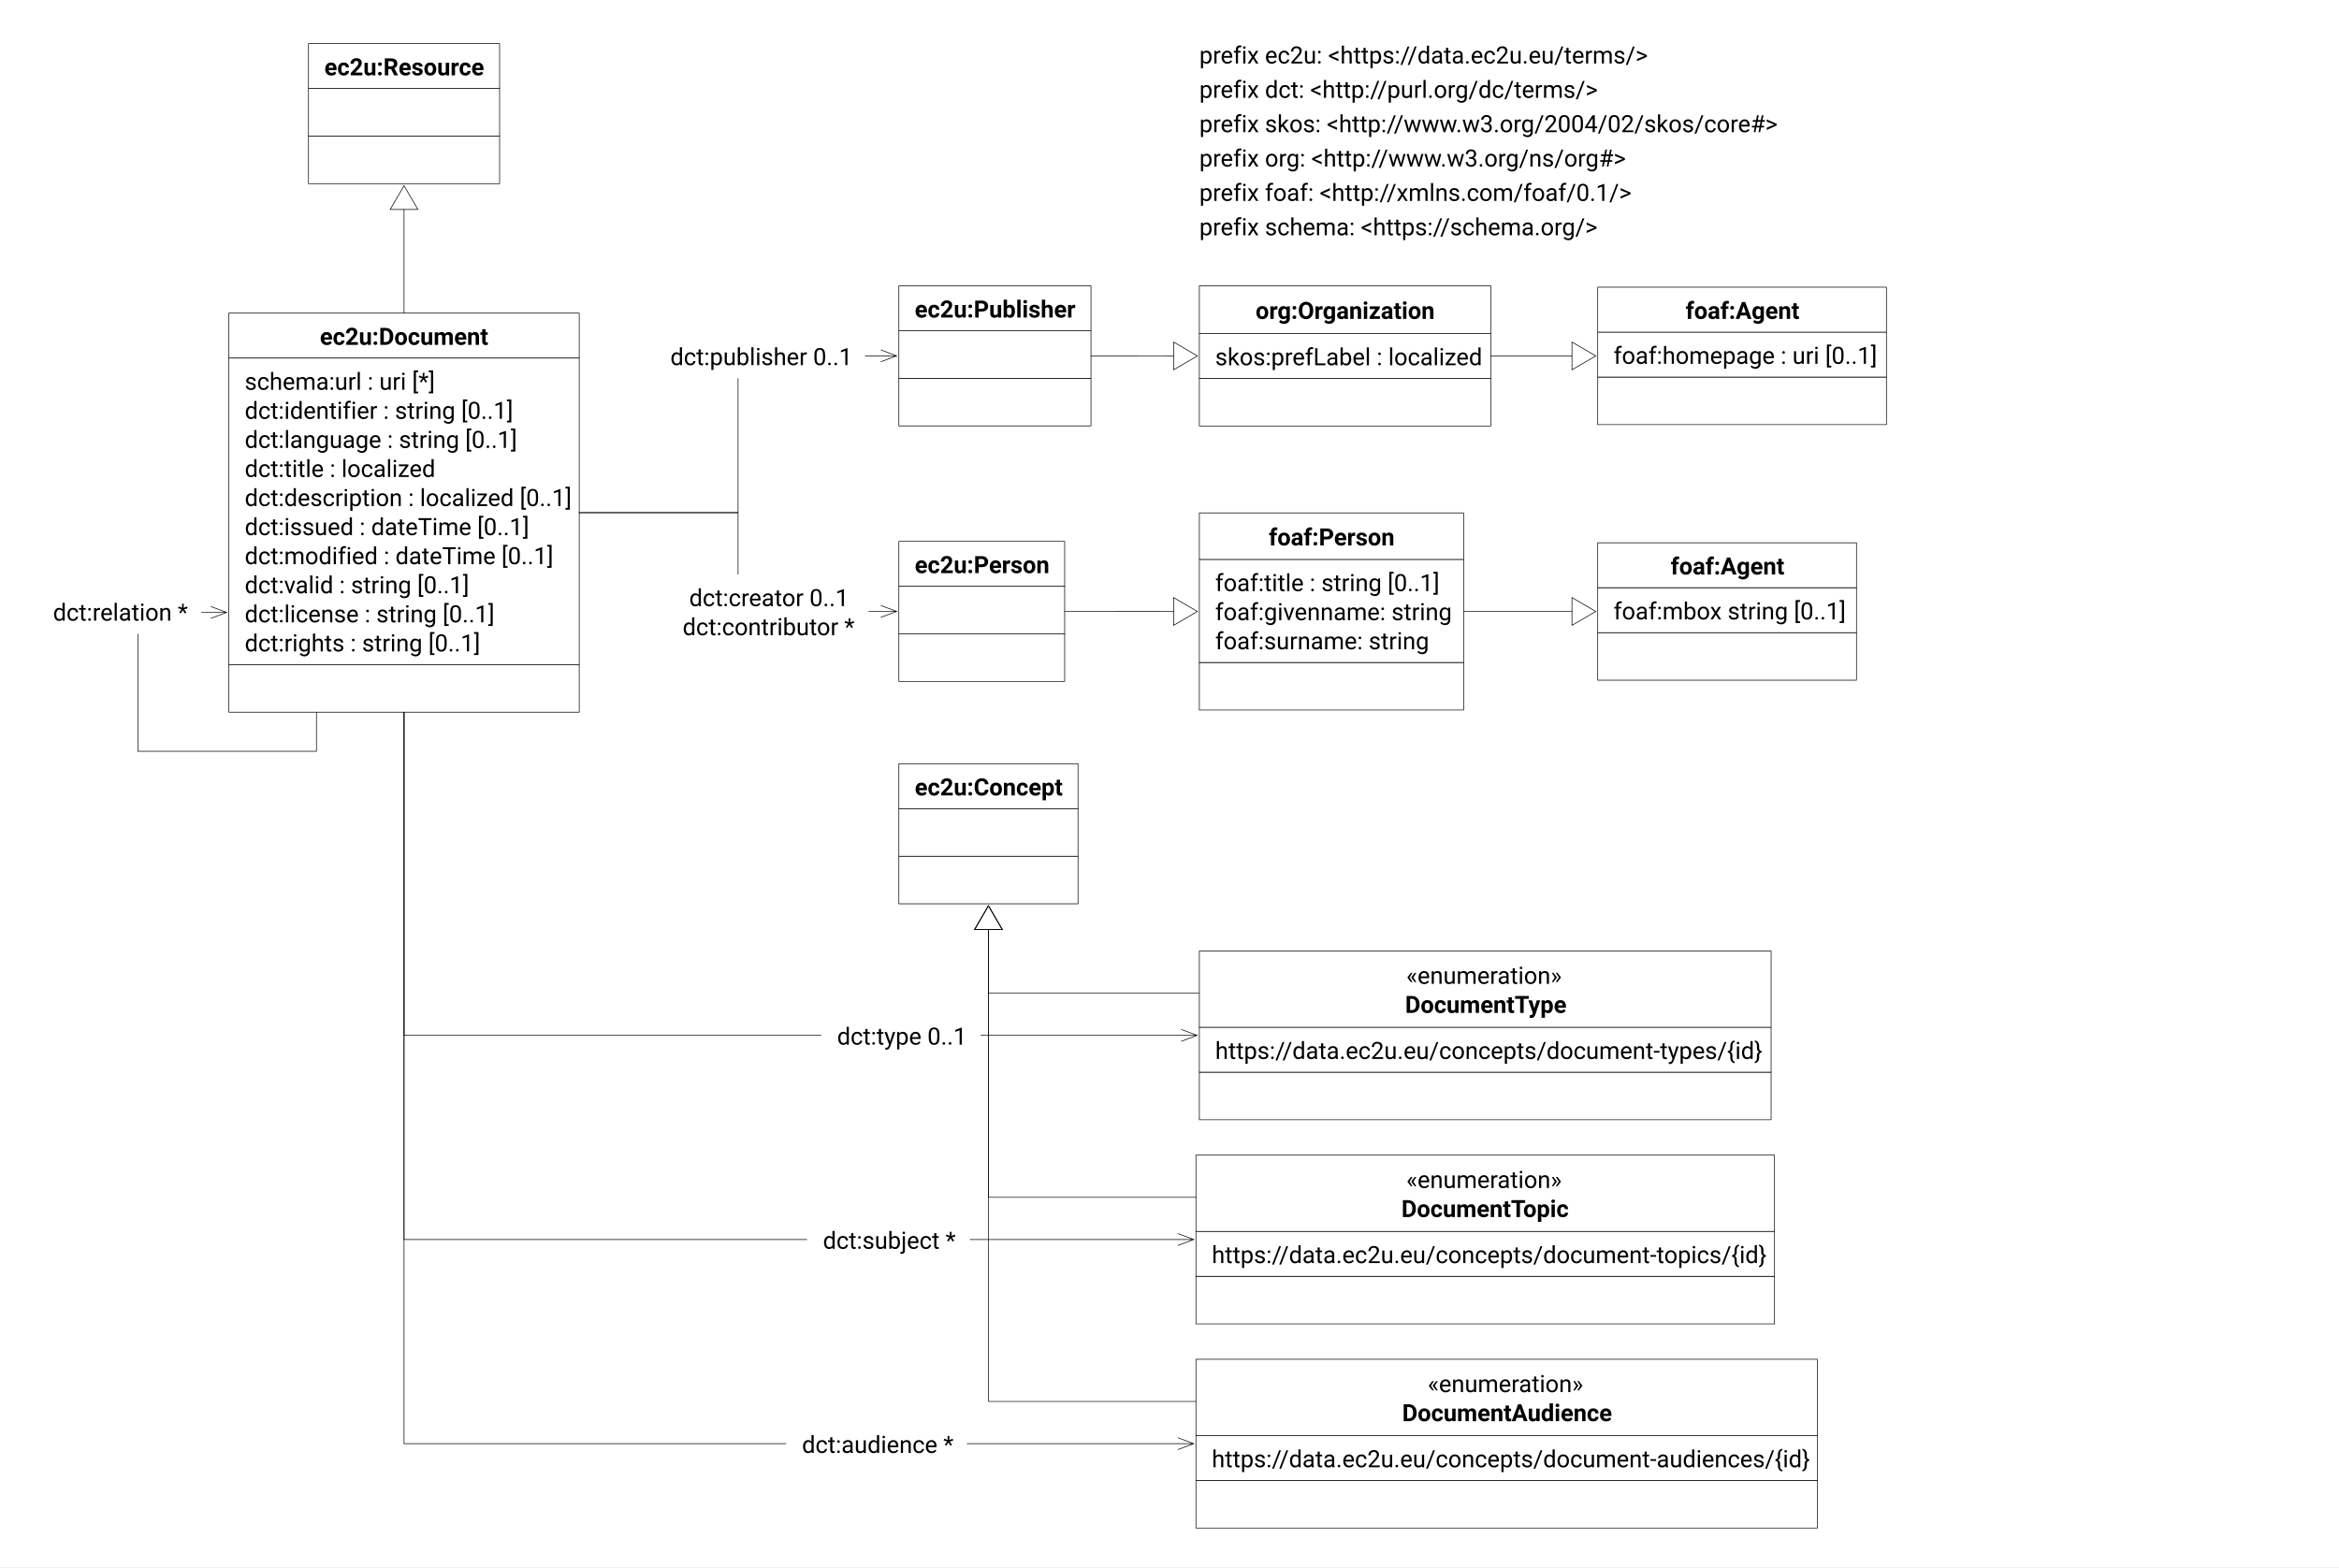
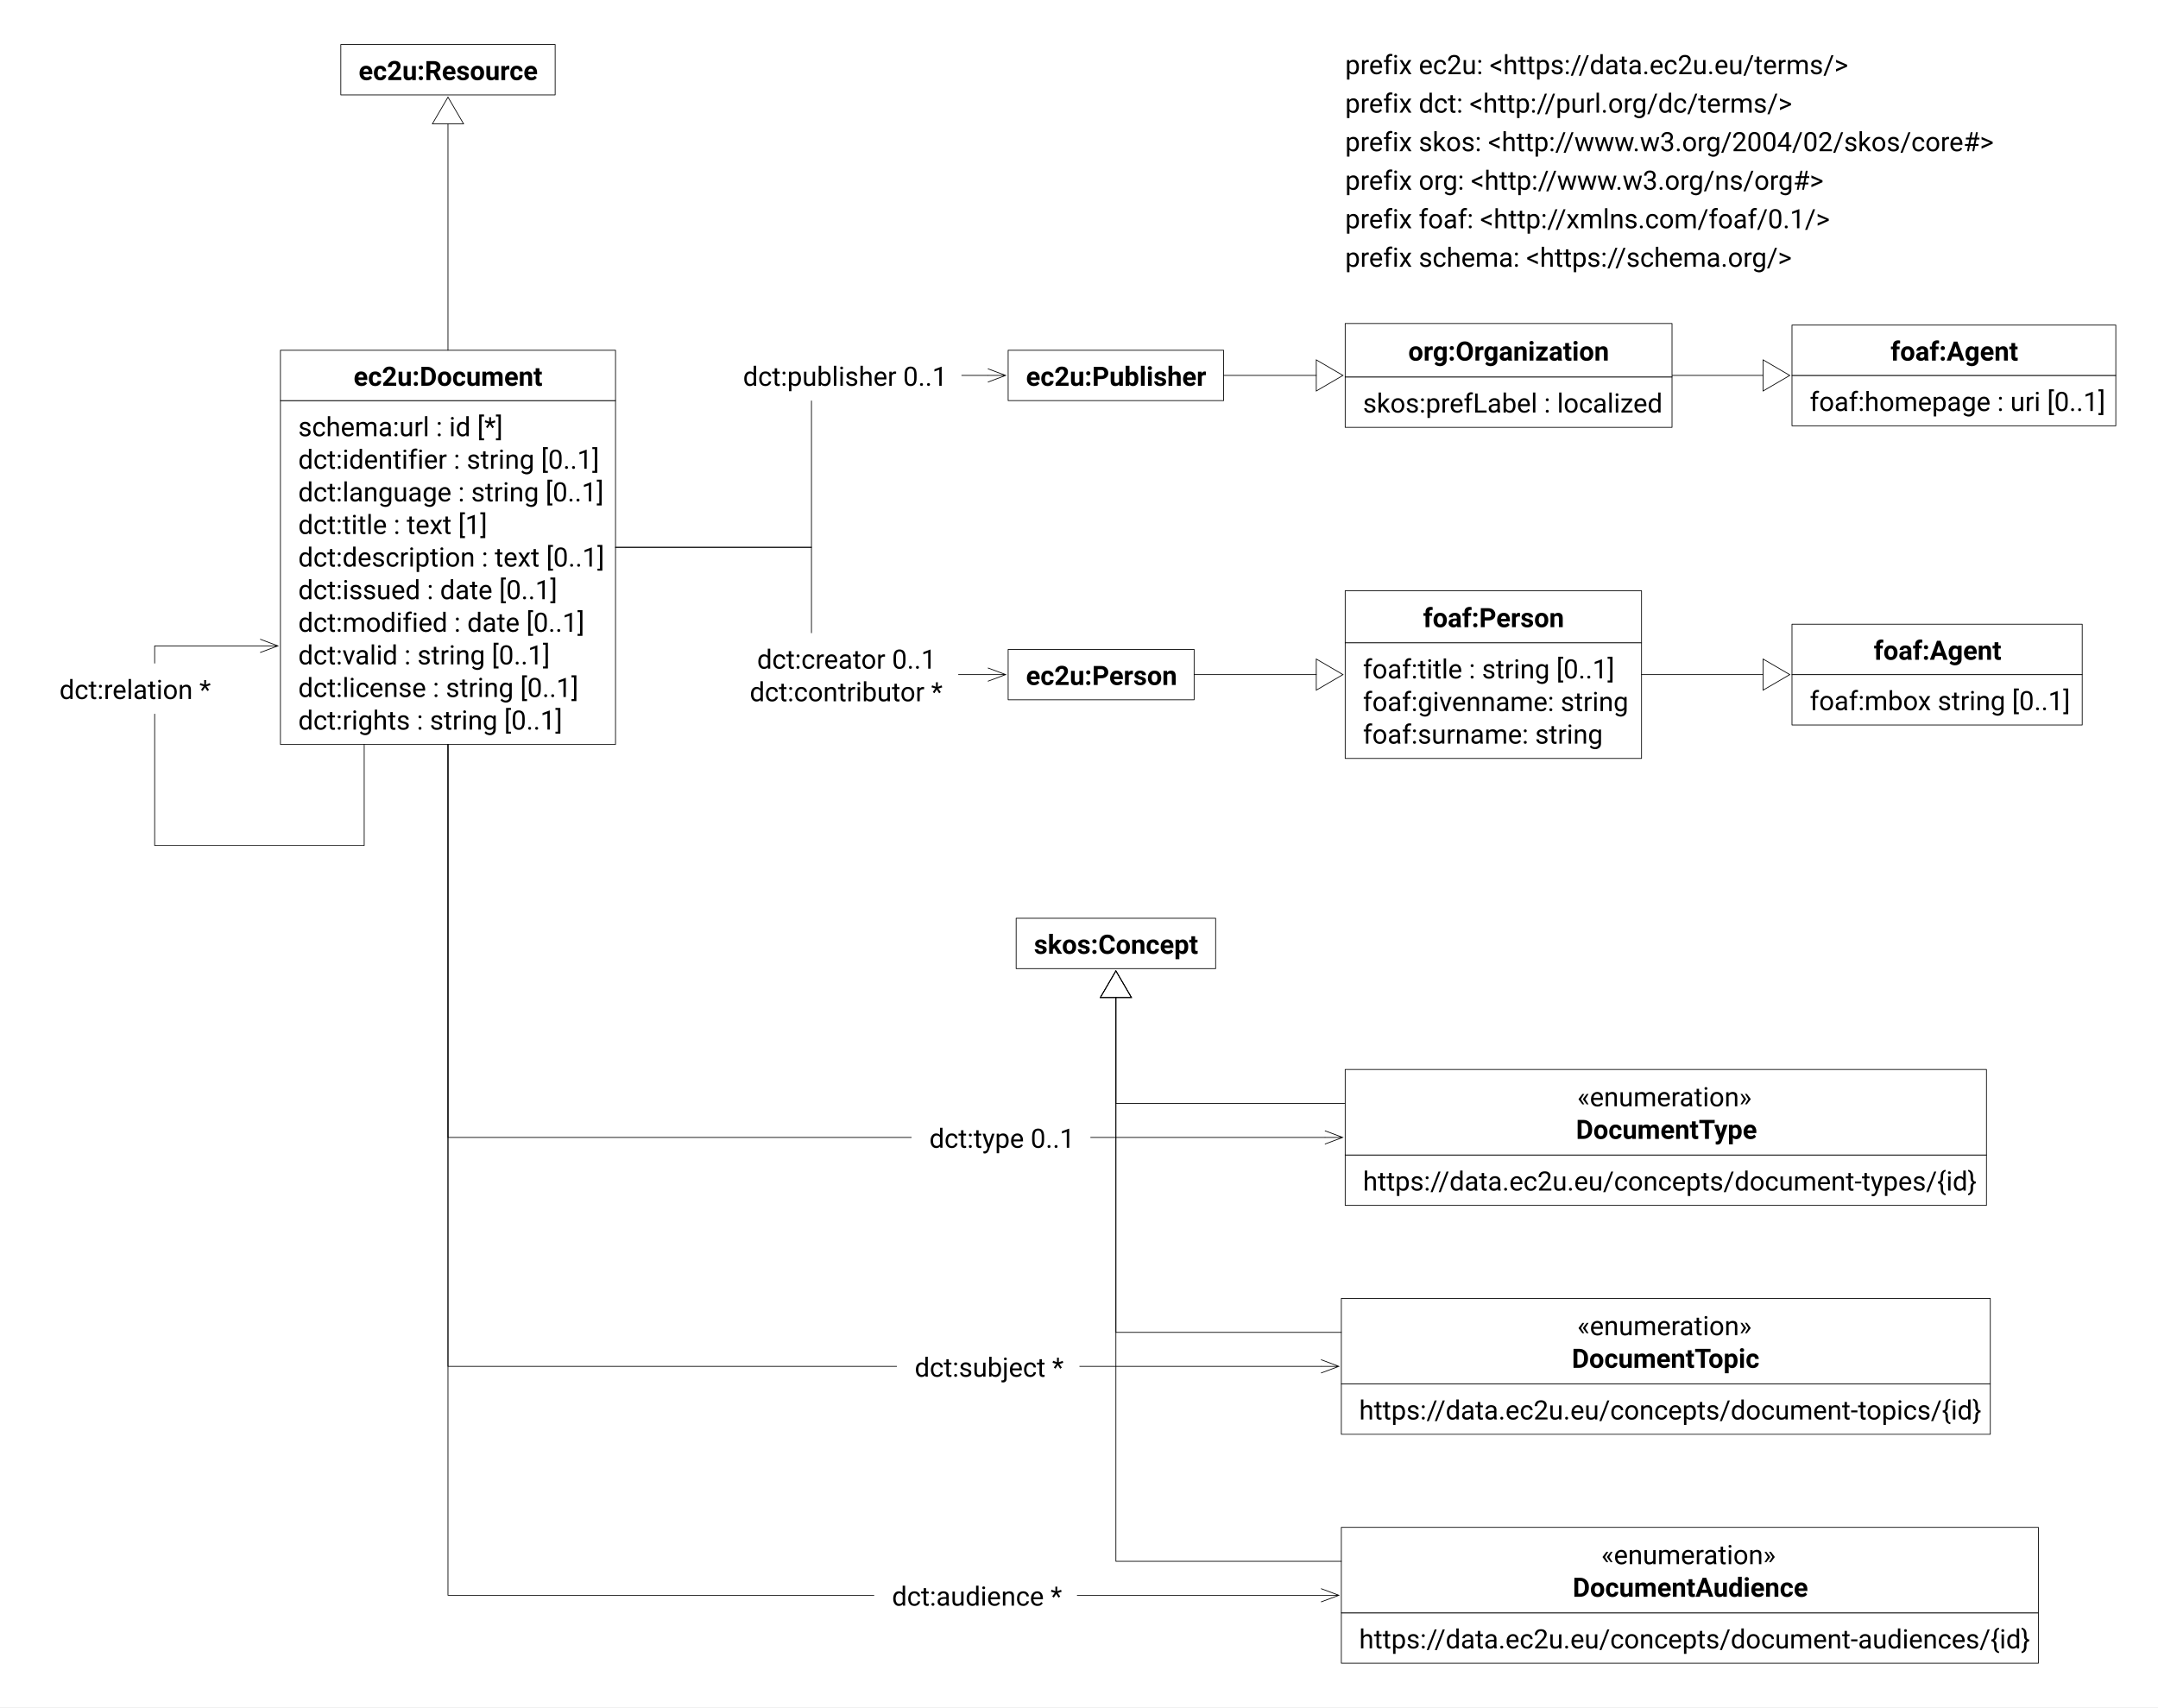
- <svg xmlns="http://www.w3.org/2000/svg" xmlns:xlink="http://www.w3.org/1999/xlink" version="1.1" viewBox="-92 20 885 593" width="885" height="593">
+ <svg xmlns="http://www.w3.org/2000/svg" xmlns:xlink="http://www.w3.org/1999/xlink" version="1.1" viewBox="-92 19 728 576" width="728" height="576">
  <defs>
    <marker orient="auto" overflow="visible" markerUnits="strokeWidth" id="UMLInheritance_Marker" stroke-linejoin="miter" stroke-miterlimit="10" viewBox="-1 -22 38 44" markerWidth="38" markerHeight="44" color="black">
      <g>
        <path d="M 36 0 L 0 -21 L 0 21 Z" fill="none" stroke="currentColor" stroke-width="1" />
      </g>
    </marker>
    <marker orient="auto" overflow="visible" markerUnits="strokeWidth" id="StickArrow_Marker" stroke-linejoin="miter" stroke-miterlimit="10" viewBox="-1 -10 26 20" markerWidth="26" markerHeight="20" color="black">
      <g>
        <path d="M 24 0 L 0 0 M 0 -9 L 24 0 L 0 9" fill="none" stroke="currentColor" stroke-width="1" />
      </g>
    </marker>
  </defs>
-   <g id="documents" stroke-dasharray="none" fill-opacity="1" fill="none" stroke="none" stroke-opacity="1">
-     <rect fill="white" x="-92" y="20" width="885" height="593" />
+   <g id="documents" stroke-dasharray="none" stroke-opacity="1" fill-opacity="1" fill="none" stroke="none">
+     <rect fill="white" x="-92" y="19" width="728" height="576" />
    <g id="documents_Layer_1">
      <g id="Group_2">
-         <g id="Graphic_5">
-           <rect x="-5.408" y="271.479" width="132.568" height="18" fill="white" />
-           <rect x="-5.408" y="271.479" width="132.568" height="18" stroke="black" stroke-linecap="round" stroke-linejoin="round" stroke-width=".25" />
-         </g>
        <g id="Graphic_4">
-           <rect x="-5.408" y="155.479" width="132.568" height="116" fill="white" />
-           <rect x="-5.408" y="155.479" width="132.568" height="116" stroke="black" stroke-linecap="round" stroke-linejoin="round" stroke-width=".25" />
-           <text transform="translate(.5920061 158.4788)" fill="black">
-             <tspan font-family="Roboto" font-size="9" fill="black" x="0" y="9">schema:url : uri [*]</tspan>
+           <rect x="2.603" y="154.17" width="113.043" height="116" fill="white" />
+           <rect x="2.603" y="154.17" width="113.043" height="116" stroke="black" stroke-linecap="round" stroke-linejoin="round" stroke-width=".25" />
+           <text transform="translate(8.603237 157.1697)" fill="black">
+             <tspan font-family="Roboto" font-size="9" fill="black" x="0" y="9">schema:url : id [*]</tspan>
            <tspan font-family="Roboto" font-size="9" fill="black" x="0" y="20">dct:identifier : string
                            [0..1]
                        </tspan>
            <tspan font-family="Roboto" font-size="9" fill="black" x="0" y="31">dct:language : string
                            [0..1]
                        </tspan>
-             <tspan font-family="Roboto" font-size="9" fill="black" x="0" y="42">dct:title : localized
-                         </tspan>
-             <tspan font-family="Roboto" font-size="9" fill="black" x="0" y="53">dct:description : localized
-                             [0..1]
-                         </tspan>
-             <tspan font-family="Roboto" font-size="9" fill="black" x="0" y="64">dct:issued : dateTime
-                             [0..1]
-                         </tspan>
-             <tspan font-family="Roboto" font-size="9" fill="black" x="0" y="75">dct:modified : dateTime
-                             [0..1]
+             <tspan font-family="Roboto" font-size="9" fill="black" x="0" y="42">dct:title : text [1]</tspan>
+             <tspan font-family="Roboto" font-size="9" fill="black" x="0" y="53">dct:description : text
+                             [0..1]
+                         </tspan>
+             <tspan font-family="Roboto" font-size="9" fill="black" x="0" y="64">dct:issued : date [0..1]
+                         </tspan>
+             <tspan font-family="Roboto" font-size="9" fill="black" x="0" y="75">dct:modified : date [0..1]
                        </tspan>
            <tspan font-family="Roboto" font-size="9" fill="black" x="0" y="86">dct:valid : string [0..1]
                        </tspan>
            <tspan font-family="Roboto" font-size="9" fill="black" x="0" y="97">dct:license : string
                            [0..1]
                        </tspan>
            <tspan font-family="Roboto" font-size="9" fill="black" x="0" y="108">dct:rights : string
                            [0..1]
                        </tspan>
          </text>
        </g>
        <g id="Graphic_3">
-           <rect x="-5.408" y="138.479" width="132.568" height="17" fill="white" />
-           <rect x="-5.408" y="138.479" width="132.568" height="17" stroke="black" stroke-linecap="round" stroke-linejoin="round" stroke-width=".25" />
-           <text transform="translate(29.02023 141.4788)" fill="black">
+           <rect x="2.603" y="137.17" width="113.043" height="17" fill="white" />
+           <rect x="2.603" y="137.17" width="113.043" height="17" stroke="black" stroke-linecap="round" stroke-linejoin="round" stroke-width=".25" />
+           <text transform="translate(27.26901 140.1697)" fill="black">
            <tspan font-family="Roboto" font-weight="bold" font-size="9" fill="black" x="0" y="9">
                            ec2u:Document
                        </tspan>
          </text>
        </g>
      </g>
      <g id="Group_111">
        <g id="Graphic_31">
          <text transform="translate(361.7951 35.01575)" fill="black">
            <tspan font-family="Roboto" font-size="9" fill="black" x="0" y="9">prefix ec2u: &lt;https://data.ec2u.eu/terms/&gt;</tspan>
          </text>
        </g>
      </g>
      <g id="Group_56">
-         <g id="Graphic_59">
-           <rect x="24.721" y="71.504" width="72.311" height="18" fill="white" />
-           <rect x="24.721" y="71.504" width="72.311" height="18" stroke="black" stroke-linecap="round" stroke-linejoin="round" stroke-width=".25" />
-         </g>
-         <g id="Graphic_58">
-           <rect x="24.721" y="53.504" width="72.311" height="18" fill="white" />
-           <rect x="24.721" y="53.504" width="72.311" height="18" stroke="black" stroke-linecap="round" stroke-linejoin="round" stroke-width=".25" />
-         </g>
        <g id="Graphic_57">
-           <a xlink:href="resources.svg">
-             <rect x="24.721" y="36.504" width="72.311" height="17" fill="white" />
-             <rect x="24.721" y="36.504" width="72.311" height="17" stroke="black" stroke-linecap="round" stroke-linejoin="round" stroke-width=".25" />
-             <text transform="translate(30.72091 39.50394)" fill="black">
+           <a xlink:href="entities.svg">
+             <rect x="22.97" y="34.016" width="72.311" height="17" fill="white" />
+             <rect x="22.97" y="34.016" width="72.311" height="17" stroke="black" stroke-linecap="round" stroke-linejoin="round" stroke-width=".25" />
+             <text transform="translate(28.96969 37.01575)" fill="black">
              <tspan font-family="Roboto" font-weight="bold" font-size="9" fill="black" x="0" y="9">
                                ec2u:Resource
                            </tspan>
            </text>
          </a>
        </g>
      </g>
      <g id="Line_114">
-         <line x1="60.876" y1="138.479" x2="60.876" y2="99.254" marker-end="url(#UMLInheritance_Marker)" stroke="black" stroke-linecap="round" stroke-linejoin="round" stroke-width=".25" />
+         <line x1="59.125" y1="137.17" x2="59.125" y2="60.766" marker-end="url(#UMLInheritance_Marker)" stroke="black" stroke-linecap="round" stroke-linejoin="round" stroke-width=".25" />
      </g>
      <g id="Graphic_116">
        <a xlink:href="http://xmlns.com/foaf/spec/">
          <text transform="translate(361.7951 87.01575)" fill="black">
            <tspan font-family="Roboto" font-size="9" fill="black" x="0" y="9">prefix foaf: &lt;http://xmlns.com/foaf/0.1/&gt;</tspan>
          </text>
        </a>
      </g>
      <g id="Group_120">
-         <g id="Graphic_123">
-           <rect x="361.795" y="270.667" width="99.979" height="18" fill="white" />
-           <rect x="361.795" y="270.667" width="99.979" height="18" stroke="black" stroke-linecap="round" stroke-linejoin="round" stroke-width=".25" />
-         </g>
-         <g id="Graphic_122">
-           <rect x="361.795" y="231.667" width="99.979" height="39" fill="white" />
-           <rect x="361.795" y="231.667" width="99.979" height="39" stroke="black" stroke-linecap="round" stroke-linejoin="round" stroke-width=".25" />
-           <text transform="translate(367.7951 234.6673)" fill="black">
-             <tspan font-family="Roboto" font-size="9" fill="black" x="0" y="9">foaf:title : string [0..1]
-                         </tspan>
-             <tspan font-family="Roboto" font-size="9" fill="black" x="0" y="20">foaf:givenname: string
-                         </tspan>
-             <tspan font-family="Roboto" font-size="9" fill="black" x="0" y="31">foaf:surname: string</tspan>
-           </text>
-         </g>
        <g id="Graphic_121">
          <a xlink:href="http://xmlns.com/foaf/spec/#term_Person">
-             <rect x="361.795" y="214.077" width="99.979" height="17.59" fill="white" />
-             <rect x="361.795" y="214.077" width="99.979" height="17.59" stroke="black" stroke-linecap="round" stroke-linejoin="round" stroke-width=".25" />
-             <text transform="translate(388.0758 217.3723)" fill="black">
+             <rect x="361.795" y="218.315" width="99.979" height="17.59" fill="white" />
+             <rect x="361.795" y="218.315" width="99.979" height="17.59" stroke="black" stroke-linecap="round" stroke-linejoin="round" stroke-width=".25" />
+             <text transform="translate(388.0758 221.6102)" fill="black">
              <tspan font-family="Roboto" font-weight="bold" font-size="9" fill="black" x="0" y="9">
                                foaf:Person
                            </tspan>
            </text>
          </a>
        </g>
+         <g id="Graphic_122">
+           <rect x="361.795" y="235.905" width="99.979" height="39" fill="white" />
+           <rect x="361.795" y="235.905" width="99.979" height="39" stroke="black" stroke-linecap="round" stroke-linejoin="round" stroke-width=".25" />
+           <text transform="translate(367.7951 238.9053)" fill="black">
+             <tspan font-family="Roboto" font-size="9" fill="black" x="0" y="9">foaf:title : string [0..1]
+                         </tspan>
+             <tspan font-family="Roboto" font-size="9" fill="black" x="0" y="20">foaf:givenname: string
+                         </tspan>
+             <tspan font-family="Roboto" font-size="9" fill="black" x="0" y="31">foaf:surname: string</tspan>
+           </text>
+         </g>
      </g>
      <g id="Group_133">
-         <g id="Graphic_136">
-           <rect x="248.102" y="163.148" width="72.688" height="18" fill="white" />
-           <rect x="248.102" y="163.148" width="72.688" height="18" stroke="black" stroke-linecap="round" stroke-linejoin="round" stroke-width=".25" />
-         </g>
-         <g id="Graphic_135">
-           <rect x="248.102" y="145.148" width="72.688" height="18" fill="white" />
-           <rect x="248.102" y="145.148" width="72.688" height="18" stroke="black" stroke-linecap="round" stroke-linejoin="round" stroke-width=".25" />
-         </g>
        <g id="Graphic_134">
-           <rect x="248.102" y="128.148" width="72.688" height="17" fill="white" />
-           <rect x="248.102" y="128.148" width="72.688" height="17" stroke="black" stroke-linecap="round" stroke-linejoin="round" stroke-width=".25" />
-           <text transform="translate(254.1024 131.1479)" fill="black">
+           <rect x="248.102" y="137.17" width="72.688" height="17" fill="white" />
+           <rect x="248.102" y="137.17" width="72.688" height="17" stroke="black" stroke-linecap="round" stroke-linejoin="round" stroke-width=".25" />
+           <text transform="translate(254.1024 140.1697)" fill="black">
            <tspan font-family="Roboto" font-weight="bold" font-size="9" fill="black" x="0" y="9">
                            ec2u:Publisher
                        </tspan>
          </text>
        </g>
      </g>
      <g id="Line_132">
-         <path d="M 127.16 213.979 L 187.26 213.979 L 187.26 154.648 L 241.252 154.648" marker-end="url(#StickArrow_Marker)" stroke="black" stroke-linecap="round" stroke-linejoin="round" stroke-width=".25" />
+         <path d="M 115.647 203.67 L 181.747 203.67 L 181.747 145.67 L 241.252 145.67" marker-end="url(#StickArrow_Marker)" stroke="black" stroke-linecap="round" stroke-linejoin="round" stroke-width=".25" />
      </g>
      <g id="Graphic_131">
-         <rect x="155.626" y="146.148" width="79.698" height="17" fill="white" />
-         <text transform="translate(161.6257 149.1478)" fill="black">
+         <rect x="152.653" y="137.17" width="79.698" height="17" fill="white" />
+         <text transform="translate(158.653 140.1697)" fill="black">
          <tspan font-family="Roboto" font-size="9" fill="black" x="0" y="9">dct:publisher 0..1</tspan>
        </text>
      </g>
      <g id="Group_142">
-         <g id="Graphic_145">
-           <rect x="512.527" y="162.67" width="109.238" height="18" fill="white" />
-           <rect x="512.527" y="162.67" width="109.238" height="18" stroke="black" stroke-linecap="round" stroke-linejoin="round" stroke-width=".25" />
-         </g>
        <g id="Graphic_144">
          <rect x="512.527" y="145.67" width="109.238" height="17" fill="white" />
          <rect x="512.527" y="145.67" width="109.238" height="17" stroke="black" stroke-linecap="round" stroke-linejoin="round" stroke-width=".25" />
          <text transform="translate(518.5273 148.6697)" fill="black">
            <tspan font-family="Roboto" font-size="9" fill="black" x="0" y="9">foaf:homepage : uri [0..1]
                        </tspan>
          </text>
        </g>
        <g id="Graphic_143">
          <a xlink:href="http://xmlns.com/foaf/0.1/#term_Agent">
            <rect x="512.527" y="128.67" width="109.238" height="17" fill="white" />
            <rect x="512.527" y="128.67" width="109.238" height="17" stroke="black" stroke-linecap="round" stroke-linejoin="round" stroke-width=".25" />
            <text transform="translate(545.78 131.6697)" fill="black">
              <tspan font-family="Roboto" font-weight="bold" font-size="9" fill="black" x="0" y="9">
                                foaf:Agent
                            </tspan>
            </text>
          </a>
        </g>
      </g>
      <g id="Line_141">
-         <line x1="472.057" y1="154.67" x2="502.777" y2="154.67" marker-end="url(#UMLInheritance_Marker)" stroke="black" stroke-linecap="round" stroke-linejoin="round" stroke-width=".25" />
+         <line x1="472.057" y1="145.67" x2="502.777" y2="145.67" marker-end="url(#UMLInheritance_Marker)" stroke="black" stroke-linecap="round" stroke-linejoin="round" stroke-width=".25" />
      </g>
      <g id="Group_137">
-         <g id="Graphic_140">
-           <rect x="361.795" y="163.192" width="110.262" height="18" fill="white" />
-           <rect x="361.795" y="163.192" width="110.262" height="18" stroke="black" stroke-linecap="round" stroke-linejoin="round" stroke-width=".25" />
-         </g>
        <g id="Graphic_139">
          <rect x="361.795" y="146.192" width="110.262" height="17" fill="white" />
          <rect x="361.795" y="146.192" width="110.262" height="17" stroke="black" stroke-linecap="round" stroke-linejoin="round" stroke-width=".25" />
          <text transform="translate(367.7951 149.1916)" fill="black">
            <tspan font-family="Roboto" font-size="9" fill="black" x="0" y="9">skos:prefLabel : localized
                        </tspan>
          </text>
        </g>
        <g id="Graphic_138">
          <a xlink:href="https://www.w3.org/TR/vocab-org/#org:Organization">
            <rect x="361.795" y="128.148" width="110.262" height="18.044" fill="white" />
            <rect x="361.795" y="128.148" width="110.262" height="18.044" stroke="black" stroke-linecap="round" stroke-linejoin="round" stroke-width=".25" />
            <text transform="translate(383.0748 131.6697)" fill="black">
              <tspan font-family="Roboto" font-weight="bold" font-size="9" fill="black" x="0" y="9">
                                org:Organization
                            </tspan>
            </text>
          </a>
        </g>
      </g>
      <g id="Line_146">
-         <path d="M 320.791 154.648 L 331.791 154.648 L 350.795 154.67 L 352.045 154.67" marker-end="url(#UMLInheritance_Marker)" stroke="black" stroke-linecap="round" stroke-linejoin="round" stroke-width=".25" />
+         <line x1="320.791" y1="145.67" x2="352.045" y2="145.67" marker-end="url(#UMLInheritance_Marker)" stroke="black" stroke-linecap="round" stroke-linejoin="round" stroke-width=".25" />
      </g>
      <g id="Line_167">
-         <path d="M 361.795 395.805 L 281.992 395.805 L 281.992 371.726" marker-end="url(#UMLInheritance_Marker)" stroke="black" stroke-linecap="round" stroke-linejoin="round" stroke-width=".25" />
+         <path d="M 361.795 391.305 L 284.447 391.305 L 284.447 355.569" marker-end="url(#UMLInheritance_Marker)" stroke="black" stroke-linecap="round" stroke-linejoin="round" stroke-width=".25" />
      </g>
      <g id="Group_163">
-         <g id="Graphic_166">
-           <rect x="248.102" y="343.976" width="67.78" height="18" fill="white" />
-           <rect x="248.102" y="343.976" width="67.78" height="18" stroke="black" stroke-linecap="round" stroke-linejoin="round" stroke-width=".25" />
-         </g>
-         <g id="Graphic_165">
-           <rect x="248.102" y="325.976" width="67.78" height="18" fill="white" />
-           <rect x="248.102" y="325.976" width="67.78" height="18" stroke="black" stroke-linecap="round" stroke-linejoin="round" stroke-width=".25" />
-         </g>
        <g id="Graphic_164">
          <a xlink:href="datasets.svg">
-             <rect x="248.102" y="308.976" width="67.78" height="17" fill="white" />
-             <rect x="248.102" y="308.976" width="67.78" height="17" stroke="black" stroke-linecap="round" stroke-linejoin="round" stroke-width=".25" />
-             <text transform="translate(254.1024 311.9764)" fill="black">
-               <tspan font-family="Roboto" font-weight="bold" font-size="9" fill="black" x="0" y="9">
-                                 ec2u:Concept
+             <rect x="250.798" y="328.819" width="67.296" height="17" fill="white" />
+             <rect x="250.798" y="328.819" width="67.296" height="17" stroke="black" stroke-linecap="round" stroke-linejoin="round" stroke-width=".25" />
+             <text transform="translate(256.7984 331.8189)" fill="black">
+               <tspan font-family="Roboto" font-weight="bold" font-size="9" fill="black" x="0" y="9">
+                                 skos:Concept
                            </tspan>
            </text>
          </a>
        </g>
      </g>
      <g id="Group_159">
-         <g id="Graphic_162">
-           <rect x="361.795" y="425.691" width="216.337" height="18" fill="white" />
-           <rect x="361.795" y="425.691" width="216.337" height="18" stroke="black" stroke-linecap="round" stroke-linejoin="round" stroke-width=".25" />
-         </g>
        <g id="Graphic_161">
          <rect x="361.795" y="408.691" width="216.337" height="17" fill="white" />
          <rect x="361.795" y="408.691" width="216.337" height="17" stroke="black" stroke-linecap="round" stroke-linejoin="round" stroke-width=".25" />
          <text transform="translate(367.7951 411.691)" fill="black">
            <tspan font-family="Roboto" font-size="9" fill="black" x="0" y="9">
                            https://data.ec2u.eu/concepts/document-types/{id}
                        </tspan>
          </text>
        </g>
        <g id="Graphic_160">
          <rect x="361.795" y="379.843" width="216.337" height="28.848" fill="white" />
          <rect x="361.795" y="379.843" width="216.337" height="28.848" stroke="black" stroke-linecap="round" stroke-linejoin="round" stroke-width=".25" />
          <text transform="translate(439.6434 383.2668)" fill="black">
            <tspan font-family="Roboto" font-size="9" fill="black" x=".446" y="9">«enumeration»</tspan>
            <tspan font-family="Roboto" font-weight="bold" font-size="9" fill="black" x="0" y="20">
                            DocumentType
                        </tspan>
          </text>
        </g>
      </g>
      <g id="Line_172">
-         <path d="M 127.16 213.979 L 187.26 213.979 L 187.26 251.35 L 241.252 251.35" marker-end="url(#StickArrow_Marker)" stroke="black" stroke-linecap="round" stroke-linejoin="round" stroke-width=".25" />
+         <path d="M 115.647 203.67 L 181.747 203.67 L 181.747 246.61 L 241.252 246.61" marker-end="url(#StickArrow_Marker)" stroke="black" stroke-linecap="round" stroke-linejoin="round" stroke-width=".25" />
      </g>
      <g id="Graphic_173">
-         <rect x="160.274" y="237.35" width="76.345" height="28" fill="white" />
-         <text transform="translate(166.2738 240.3504)" fill="black">
+         <rect x="154.916" y="232.61" width="76.345" height="28" fill="white" />
+         <text transform="translate(160.9157 235.6102)" fill="black">
          <tspan font-family="Roboto" font-size="9" fill="black" x="2.483" y="9">dct:creator 0..1</tspan>
          <tspan font-family="Roboto" font-size="9" fill="black" x="0" y="20">dct:contributor *</tspan>
        </text>
      </g>
      <g id="Group_175">
-         <g id="Graphic_178">
-           <rect x="512.527" y="259.372" width="97.904" height="18" fill="white" />
-           <rect x="512.527" y="259.372" width="97.904" height="18" stroke="black" stroke-linecap="round" stroke-linejoin="round" stroke-width=".25" />
-         </g>
        <g id="Graphic_177">
-           <rect x="512.527" y="242.372" width="97.904" height="17" fill="white" />
-           <rect x="512.527" y="242.372" width="97.904" height="17" stroke="black" stroke-linecap="round" stroke-linejoin="round" stroke-width=".25" />
-           <text transform="translate(518.5273 245.3723)" fill="black">
+           <rect x="512.527" y="246.61" width="97.904" height="17" fill="white" />
+           <rect x="512.527" y="246.61" width="97.904" height="17" stroke="black" stroke-linecap="round" stroke-linejoin="round" stroke-width=".25" />
+           <text transform="translate(518.5273 249.6102)" fill="black">
            <tspan font-family="Roboto" font-size="9" fill="black" x="0" y="9">foaf:mbox string [0..1]
                        </tspan>
          </text>
        </g>
        <g id="Graphic_176">
          <a xlink:href="http://xmlns.com/foaf/0.1/#term_Agent">
-             <rect x="512.527" y="225.372" width="97.904" height="17" fill="white" />
-             <rect x="512.527" y="225.372" width="97.904" height="17" stroke="black" stroke-linecap="round" stroke-linejoin="round" stroke-width=".25" />
-             <text transform="translate(540.1133 228.3723)" fill="black">
+             <rect x="512.527" y="229.61" width="97.904" height="17" fill="white" />
+             <rect x="512.527" y="229.61" width="97.904" height="17" stroke="black" stroke-linecap="round" stroke-linejoin="round" stroke-width=".25" />
+             <text transform="translate(540.1133 232.6102)" fill="black">
              <tspan font-family="Roboto" font-weight="bold" font-size="9" fill="black" x="0" y="9">
                                foaf:Agent
                            </tspan>
            </text>
          </a>
        </g>
      </g>
      <g id="Line_174">
-         <line x1="461.774" y1="251.372" x2="502.777" y2="251.372" marker-end="url(#UMLInheritance_Marker)" stroke="black" stroke-linecap="round" stroke-linejoin="round" stroke-width=".25" />
+         <line x1="461.774" y1="246.61" x2="502.777" y2="246.61" marker-end="url(#UMLInheritance_Marker)" stroke="black" stroke-linecap="round" stroke-linejoin="round" stroke-width=".25" />
      </g>
      <g id="Group_180">
-         <g id="Graphic_183">
-           <rect x="248.102" y="259.85" width="62.735" height="18" fill="white" />
-           <rect x="248.102" y="259.85" width="62.735" height="18" stroke="black" stroke-linecap="round" stroke-linejoin="round" stroke-width=".25" />
-         </g>
-         <g id="Graphic_182">
-           <rect x="248.102" y="241.85" width="62.735" height="18" fill="white" />
-           <rect x="248.102" y="241.85" width="62.735" height="18" stroke="black" stroke-linecap="round" stroke-linejoin="round" stroke-width=".25" />
-         </g>
        <g id="Graphic_181">
          <a xlink:href="persons.svg">
-             <rect x="248.102" y="224.85" width="62.735" height="17" fill="white" />
-             <rect x="248.102" y="224.85" width="62.735" height="17" stroke="black" stroke-linecap="round" stroke-linejoin="round" stroke-width=".25" />
-             <text transform="translate(254.1024 227.8504)" fill="black">
+             <rect x="248.102" y="238.11" width="62.735" height="17" fill="white" />
+             <rect x="248.102" y="238.11" width="62.735" height="17" stroke="black" stroke-linecap="round" stroke-linejoin="round" stroke-width=".25" />
+             <text transform="translate(254.1024 241.1102)" fill="black">
              <tspan font-family="Roboto" font-weight="bold" font-size="9" fill="black" x="0" y="9">
                                ec2u:Person
                            </tspan>
            </text>
          </a>
        </g>
      </g>
      <g id="Line_179">
-         <path d="M 310.837 251.35 L 321.837 251.35 L 350.795 251.372 L 352.045 251.372" marker-end="url(#UMLInheritance_Marker)" stroke="black" stroke-linecap="round" stroke-linejoin="round" stroke-width=".25" />
+         <line x1="310.837" y1="246.61" x2="352.045" y2="246.61" marker-end="url(#UMLInheritance_Marker)" stroke="black" stroke-linecap="round" stroke-linejoin="round" stroke-width=".25" />
      </g>
      <g id="Graphic_184">
        <text transform="translate(361.7951 48.01575)" fill="black">
          <tspan font-family="Roboto" font-size="9" fill="black" x="0" y="9">prefix dct: &lt;http://purl.org/dc/terms/&gt;</tspan>
        </text>
      </g>
      <g id="Graphic_185">
        <text transform="translate(361.7951 61.01575)" fill="black">
          <tspan font-family="Roboto" font-size="9" fill="black" x="0" y="9">prefix skos: &lt;http://www.w3.org/2004/02/skos/core#&gt;</tspan>
        </text>
      </g>
      <g id="Line_188">
-         <path d="M 27.734 289.479 L 27.734 304.278 L -39.824 304.278 L -39.824 251.729 L -12.258 251.729" marker-end="url(#StickArrow_Marker)" stroke="black" stroke-linecap="round" stroke-linejoin="round" stroke-width=".25" />
+         <path d="M 30.864 270.17 L 30.864 304.278 L -39.824 304.278 L -39.824 236.92 L -4.247 236.92" marker-end="url(#StickArrow_Marker)" stroke="black" stroke-linecap="round" stroke-linejoin="round" stroke-width=".25" />
      </g>
      <g id="Graphic_189">
        <rect x="-77.953" y="242.85" width="62.124" height="17" fill="white" />
        <text transform="translate(-71.95276 245.8504)" fill="black">
          <tspan font-family="Roboto" font-size="9" fill="black" x="0" y="9">dct:relation *</tspan>
        </text>
      </g>
      <g id="Group_190">
-         <g id="Graphic_193">
-           <rect x="360.501" y="502.935" width="218.925" height="18" fill="white" />
-           <rect x="360.501" y="502.935" width="218.925" height="18" stroke="black" stroke-linecap="round" stroke-linejoin="round" stroke-width=".25" />
-         </g>
        <g id="Graphic_192">
          <rect x="360.501" y="485.935" width="218.925" height="17" fill="white" />
          <rect x="360.501" y="485.935" width="218.925" height="17" stroke="black" stroke-linecap="round" stroke-linejoin="round" stroke-width=".25" />
          <text transform="translate(366.5009 488.9351)" fill="black">
            <tspan font-family="Roboto" font-size="9" fill="black" x="0" y="9">
                            https://data.ec2u.eu/concepts/document-topics/{id}
                        </tspan>
          </text>
        </g>
        <g id="Graphic_191">
          <rect x="360.501" y="457.087" width="218.925" height="28.848" fill="white" />
          <rect x="360.501" y="457.087" width="218.925" height="28.848" stroke="black" stroke-linecap="round" stroke-linejoin="round" stroke-width=".25" />
          <text transform="translate(438.2438 460.5109)" fill="black">
            <tspan font-family="Roboto" font-size="9" fill="black" x="1.846" y="9">«enumeration»</tspan>
            <tspan font-family="Roboto" font-weight="bold" font-size="9" fill="black" x="0" y="20">
                            DocumentTopic
                        </tspan>
          </text>
        </g>
      </g>
      <g id="Group_194">
-         <g id="Graphic_197">
-           <rect x="360.501" y="580.179" width="235.145" height="18" fill="white" />
-           <rect x="360.501" y="580.179" width="235.145" height="18" stroke="black" stroke-linecap="round" stroke-linejoin="round" stroke-width=".25" />
-         </g>
        <g id="Graphic_196">
          <rect x="360.501" y="563.179" width="235.145" height="17" fill="white" />
          <rect x="360.501" y="563.179" width="235.145" height="17" stroke="black" stroke-linecap="round" stroke-linejoin="round" stroke-width=".25" />
          <text transform="translate(366.5009 566.1792)" fill="black">
            <tspan font-family="Roboto" font-size="9" fill="black" x="0" y="9">
                            https://data.ec2u.eu/concepts/document-audiences/{id}
                        </tspan>
          </text>
        </g>
        <g id="Graphic_195">
          <rect x="360.501" y="534.331" width="235.145" height="28.848" fill="white" />
          <rect x="360.501" y="534.331" width="235.145" height="28.848" stroke="black" stroke-linecap="round" stroke-linejoin="round" stroke-width=".25" />
          <text transform="translate(438.5338 537.7549)" fill="black">
            <tspan font-family="Roboto" font-size="9" fill="black" x="9.666" y="9">«enumeration»</tspan>
            <tspan font-family="Roboto" font-weight="bold" font-size="9" fill="black" x="0" y="20">
                            DocumentAudience
                        </tspan>
          </text>
        </g>
      </g>
      <g id="Line_198">
-         <path d="M 360.501 550.293 L 281.992 550.293 L 281.992 493.761 L 281.992 416.517 L 281.992 371.726" marker-end="url(#UMLInheritance_Marker)" stroke="black" stroke-linecap="round" stroke-linejoin="round" stroke-width=".25" />
+         <path d="M 360.501 545.793 L 284.447 545.793 L 284.447 484.761 L 284.447 407.517 L 284.447 355.569" marker-end="url(#UMLInheritance_Marker)" stroke="black" stroke-linecap="round" stroke-linejoin="round" stroke-width=".25" />
      </g>
      <g id="Line_199">
-         <path d="M 360.501 473.049 L 281.992 473.049 L 281.992 416.517 L 281.992 371.726" marker-end="url(#UMLInheritance_Marker)" stroke="black" stroke-linecap="round" stroke-linejoin="round" stroke-width=".25" />
+         <path d="M 360.501 468.549 L 284.447 468.549 L 284.447 407.517 L 284.447 355.569" marker-end="url(#UMLInheritance_Marker)" stroke="black" stroke-linecap="round" stroke-linejoin="round" stroke-width=".25" />
      </g>
      <g id="Line_168">
-         <path d="M 60.876 289.479 L 60.876 411.767 L 354.945 411.767" marker-end="url(#StickArrow_Marker)" stroke="black" stroke-linecap="round" stroke-linejoin="round" stroke-width=".25" />
+         <path d="M 59.125 270.17 L 59.125 402.767 L 354.945 402.767" marker-end="url(#StickArrow_Marker)" stroke="black" stroke-linecap="round" stroke-linejoin="round" stroke-width=".25" />
      </g>
      <g id="Line_186">
-         <path d="M 60.876 289.479 L 60.876 566.255 L 353.651 566.255" marker-end="url(#StickArrow_Marker)" stroke="black" stroke-linecap="round" stroke-linejoin="round" stroke-width=".25" />
+         <path d="M 59.125 270.17 L 59.125 557.255 L 353.651 557.255" marker-end="url(#StickArrow_Marker)" stroke="black" stroke-linecap="round" stroke-linejoin="round" stroke-width=".25" />
      </g>
      <g id="Graphic_169">
-         <rect x="218.729" y="403.267" width="60.327" height="17" fill="white" />
-         <text transform="translate(224.7293 406.2667)" fill="black">
+         <rect x="215.512" y="394.267" width="60.327" height="17" fill="white" />
+         <text transform="translate(221.5119 397.2667)" fill="black">
          <tspan font-family="Roboto" font-size="9" fill="black" x="0" y="9">dct:type 0..1</tspan>
        </text>
      </g>
      <g id="Line_170">
-         <path d="M 60.876 289.479 L 60.876 489.011 L 353.651 489.011" marker-end="url(#StickArrow_Marker)" stroke="black" stroke-linecap="round" stroke-linejoin="round" stroke-width=".25" />
+         <path d="M 59.125 270.17 L 59.125 480.011 L 353.651 480.011" marker-end="url(#StickArrow_Marker)" stroke="black" stroke-linecap="round" stroke-linejoin="round" stroke-width=".25" />
      </g>
      <g id="Graphic_171">
-         <rect x="213.369" y="480.511" width="61.592" height="17" fill="white" />
-         <text transform="translate(219.3686 483.5108)" fill="black">
+         <rect x="210.558" y="471.511" width="61.592" height="17" fill="white" />
+         <text transform="translate(216.5578 474.5108)" fill="black">
          <tspan font-family="Roboto" font-size="9" fill="black" x="0" y="9">dct:subject *</tspan>
        </text>
      </g>
      <g id="Graphic_187">
-         <rect x="205.433" y="557.755" width="68.421" height="17" fill="white" />
-         <text transform="translate(211.4327 560.7549)" fill="black">
+         <rect x="202.904" y="548.755" width="68.421" height="17" fill="white" />
+         <text transform="translate(208.9039 551.7549)" fill="black">
          <tspan font-family="Roboto" font-size="9" fill="black" x="0" y="9">dct:audience *</tspan>
        </text>
      </g>
      <g id="Graphic_203">
        <a xlink:href="http://www.w3.org/ns/org#">
          <text transform="translate(361.7951 74.01575)" fill="black">
            <tspan font-family="Roboto" font-size="9" fill="black" x="0" y="9">prefix org: &lt;http://www.w3.org/ns/org#&gt;</tspan>
          </text>
        </a>
      </g>
      <g id="Graphic_204">
        <a xlink:href="https://schema.org/">
          <text transform="translate(361.7951 100.0157)" fill="black">
            <tspan font-family="Roboto" font-size="9" fill="black" x="0" y="9">prefix schema: &lt;https://schema.org/&gt;</tspan>
          </text>
        </a>
      </g>
    </g>
  </g>
</svg>
